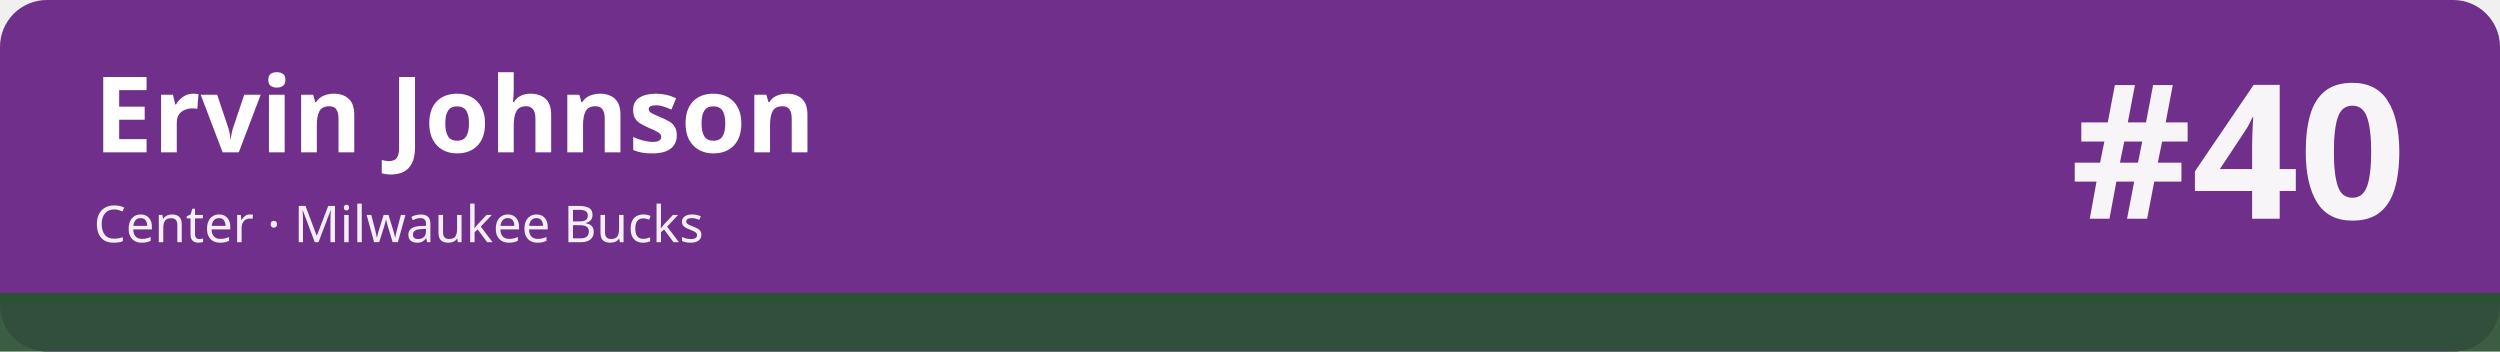
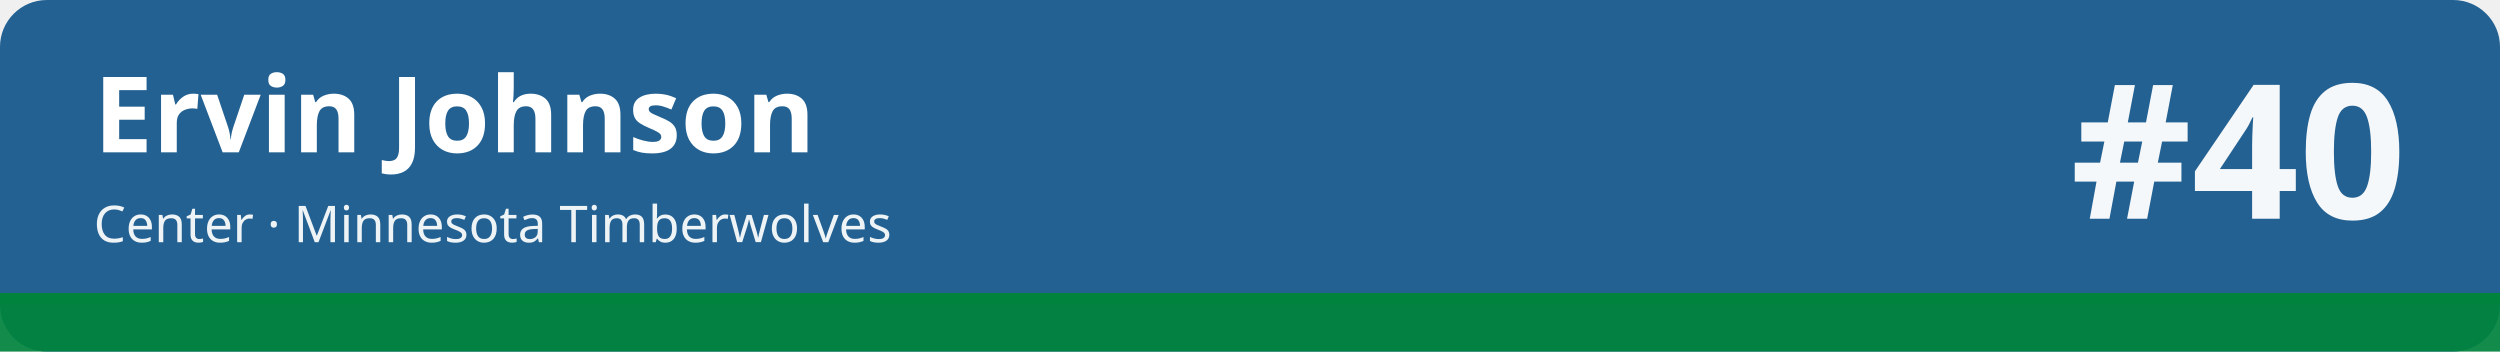
<svg xmlns="http://www.w3.org/2000/svg" width="1280" height="180" viewBox="0 0 1280 180" role="img" aria-labelledby="t d">
-   <rect width="1280" height="180" rx="24" fill="#702f8a" />
-   <rect x="0" y="150" width="1280" height="30" fill="#2c5234" fill-opacity=".92" />
-   <rect x="0" y="150" width="1280" height="6" fill="#2c5234" />
+   <rect width="1280" height="180" rx="24" fill="#236192" />
+   <rect x="0" y="150" width="1280" height="30" fill="#00843d" fill-opacity=".92" />
+   <rect x="0" y="150" width="1280" height="6" fill="#00843d" />
  <text x="48" y="78" font-family="sans-serif" font-size="54" font-weight="700" fill="#ffffff">Ervin Johnson</text>
-   <text x="48" y="124" font-family="sans-serif" font-size="26" fill="#ffffff" fill-opacity=".92">Center · Milwaukee Bucks</text>
+   <text x="48" y="124" font-family="sans-serif" font-size="26" fill="#ffffff" fill-opacity=".92">Center · Minnesota Timberwolves</text>
  <text x="1232" y="112" font-family="sans-serif" font-size="96" font-weight="800" fill="#ffffff" fill-opacity=".95" text-anchor="end">#40</text>
</svg>
